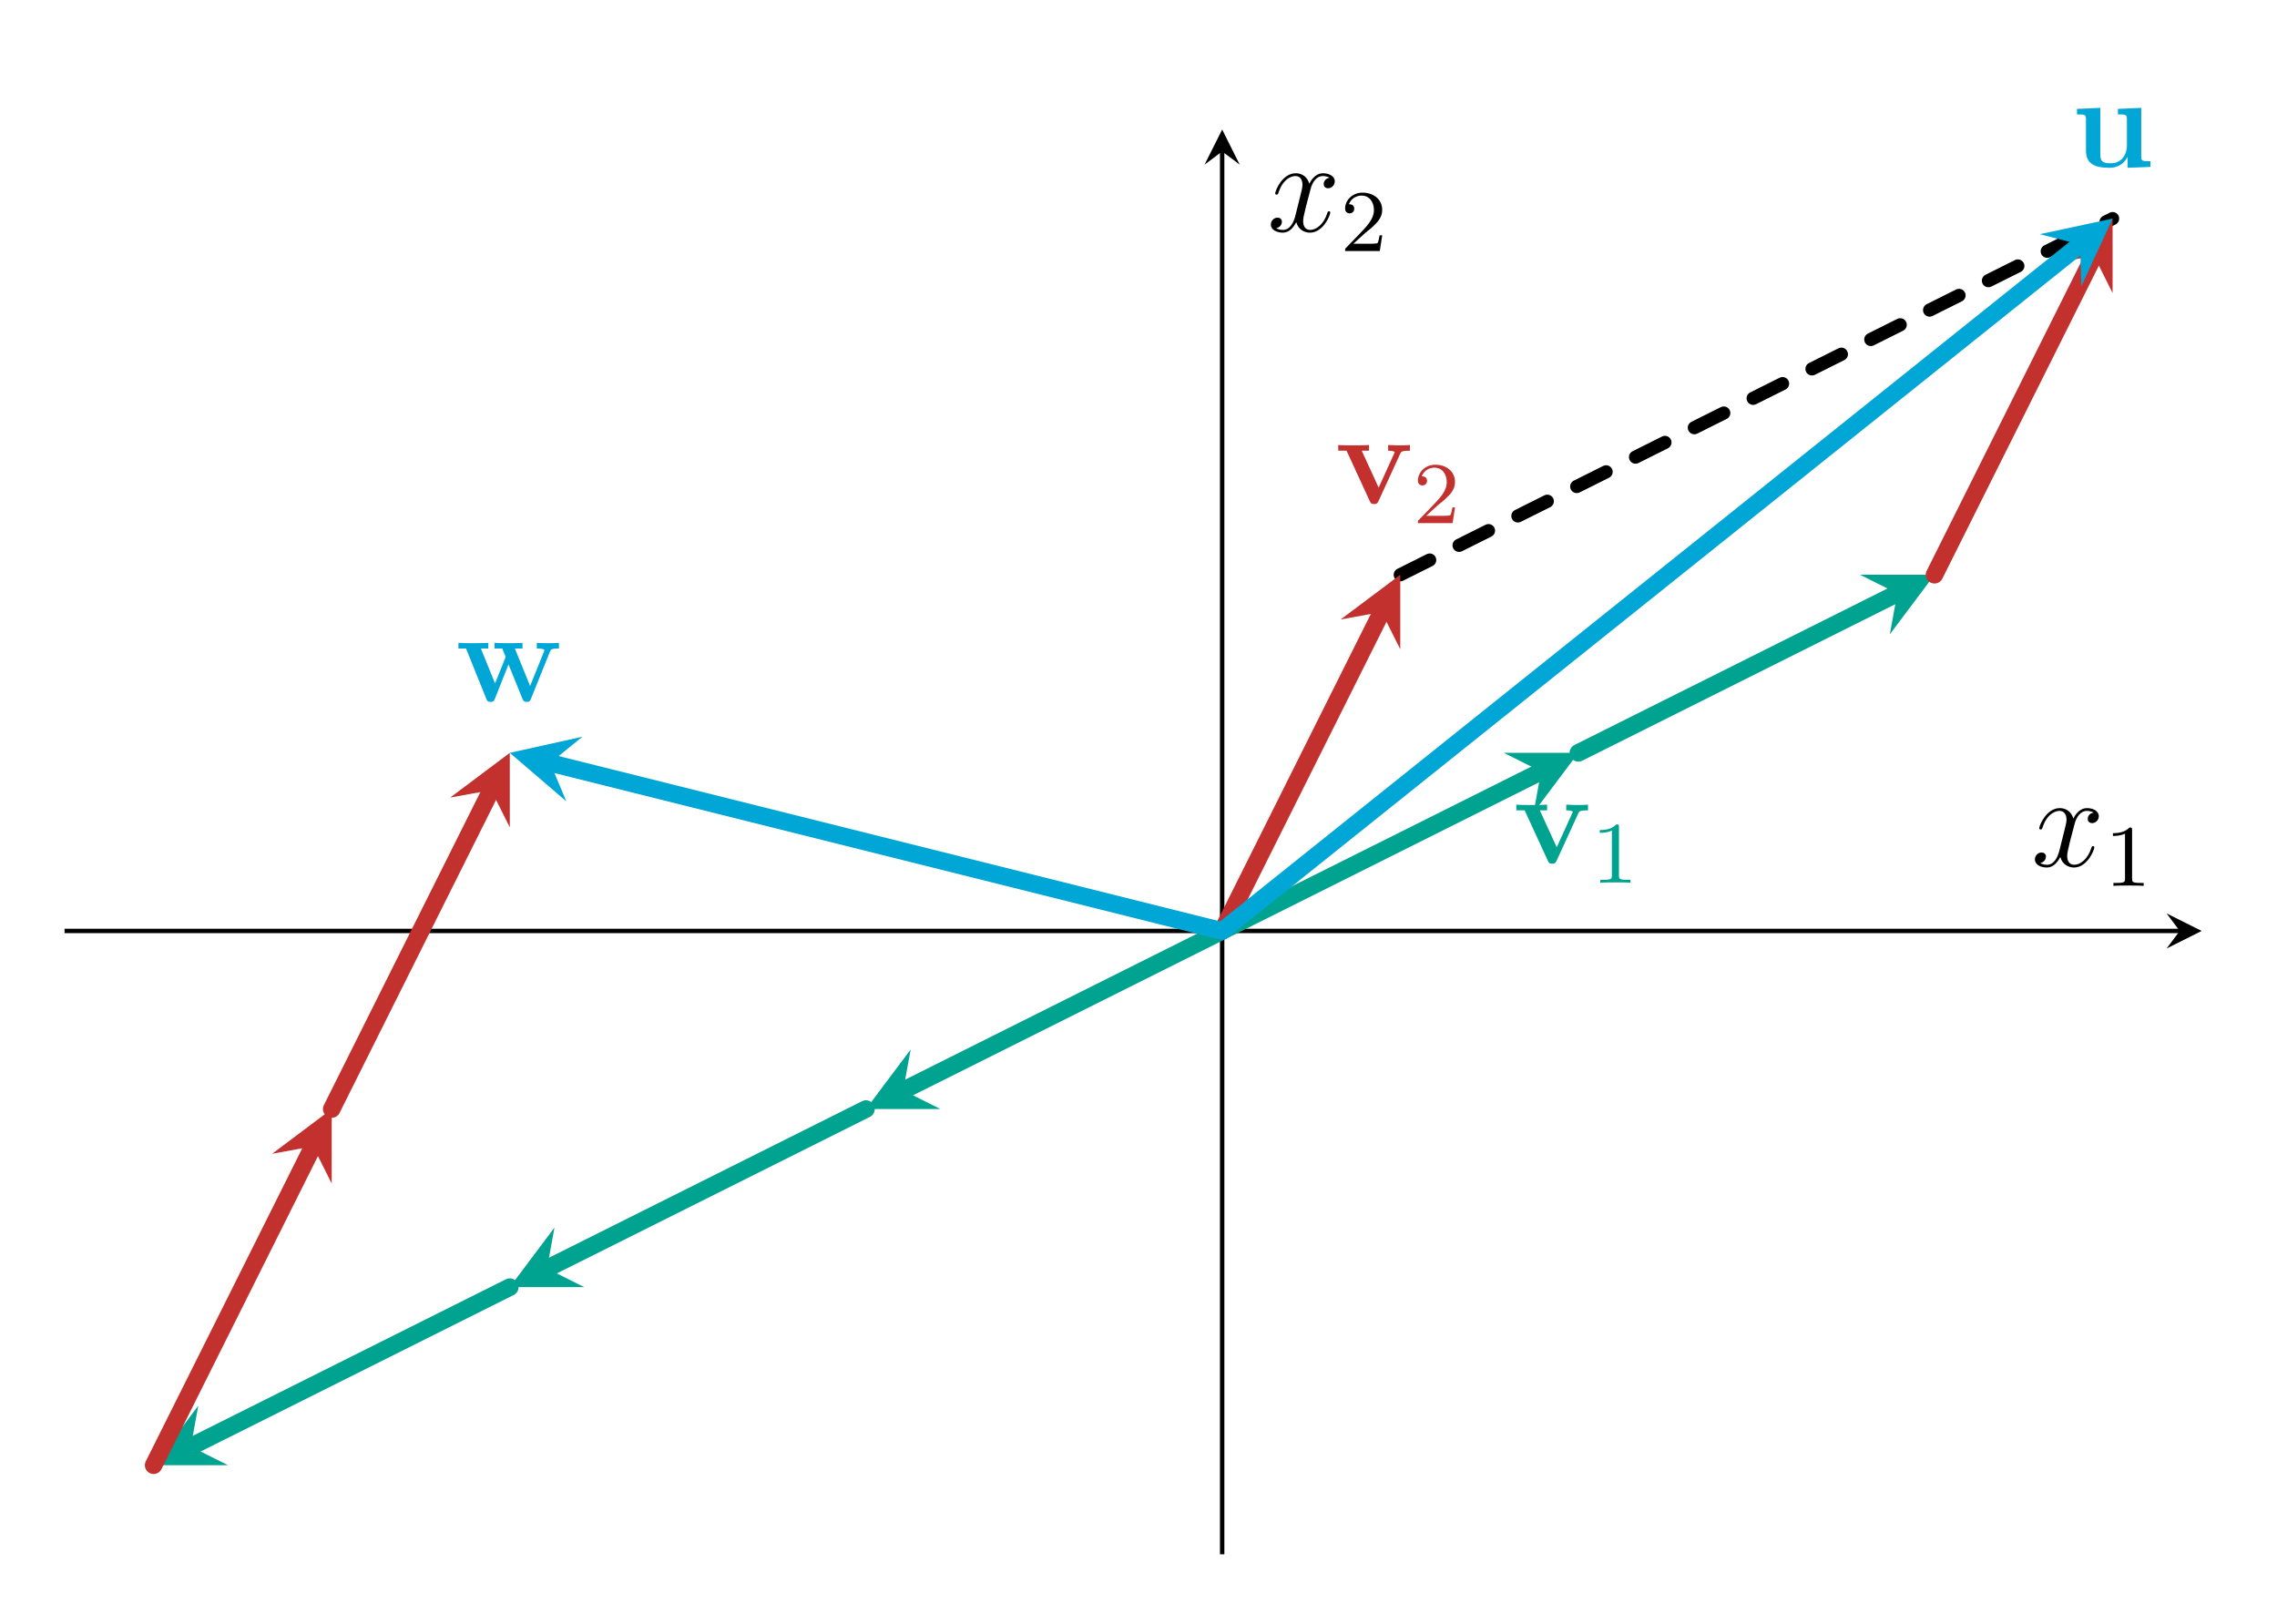
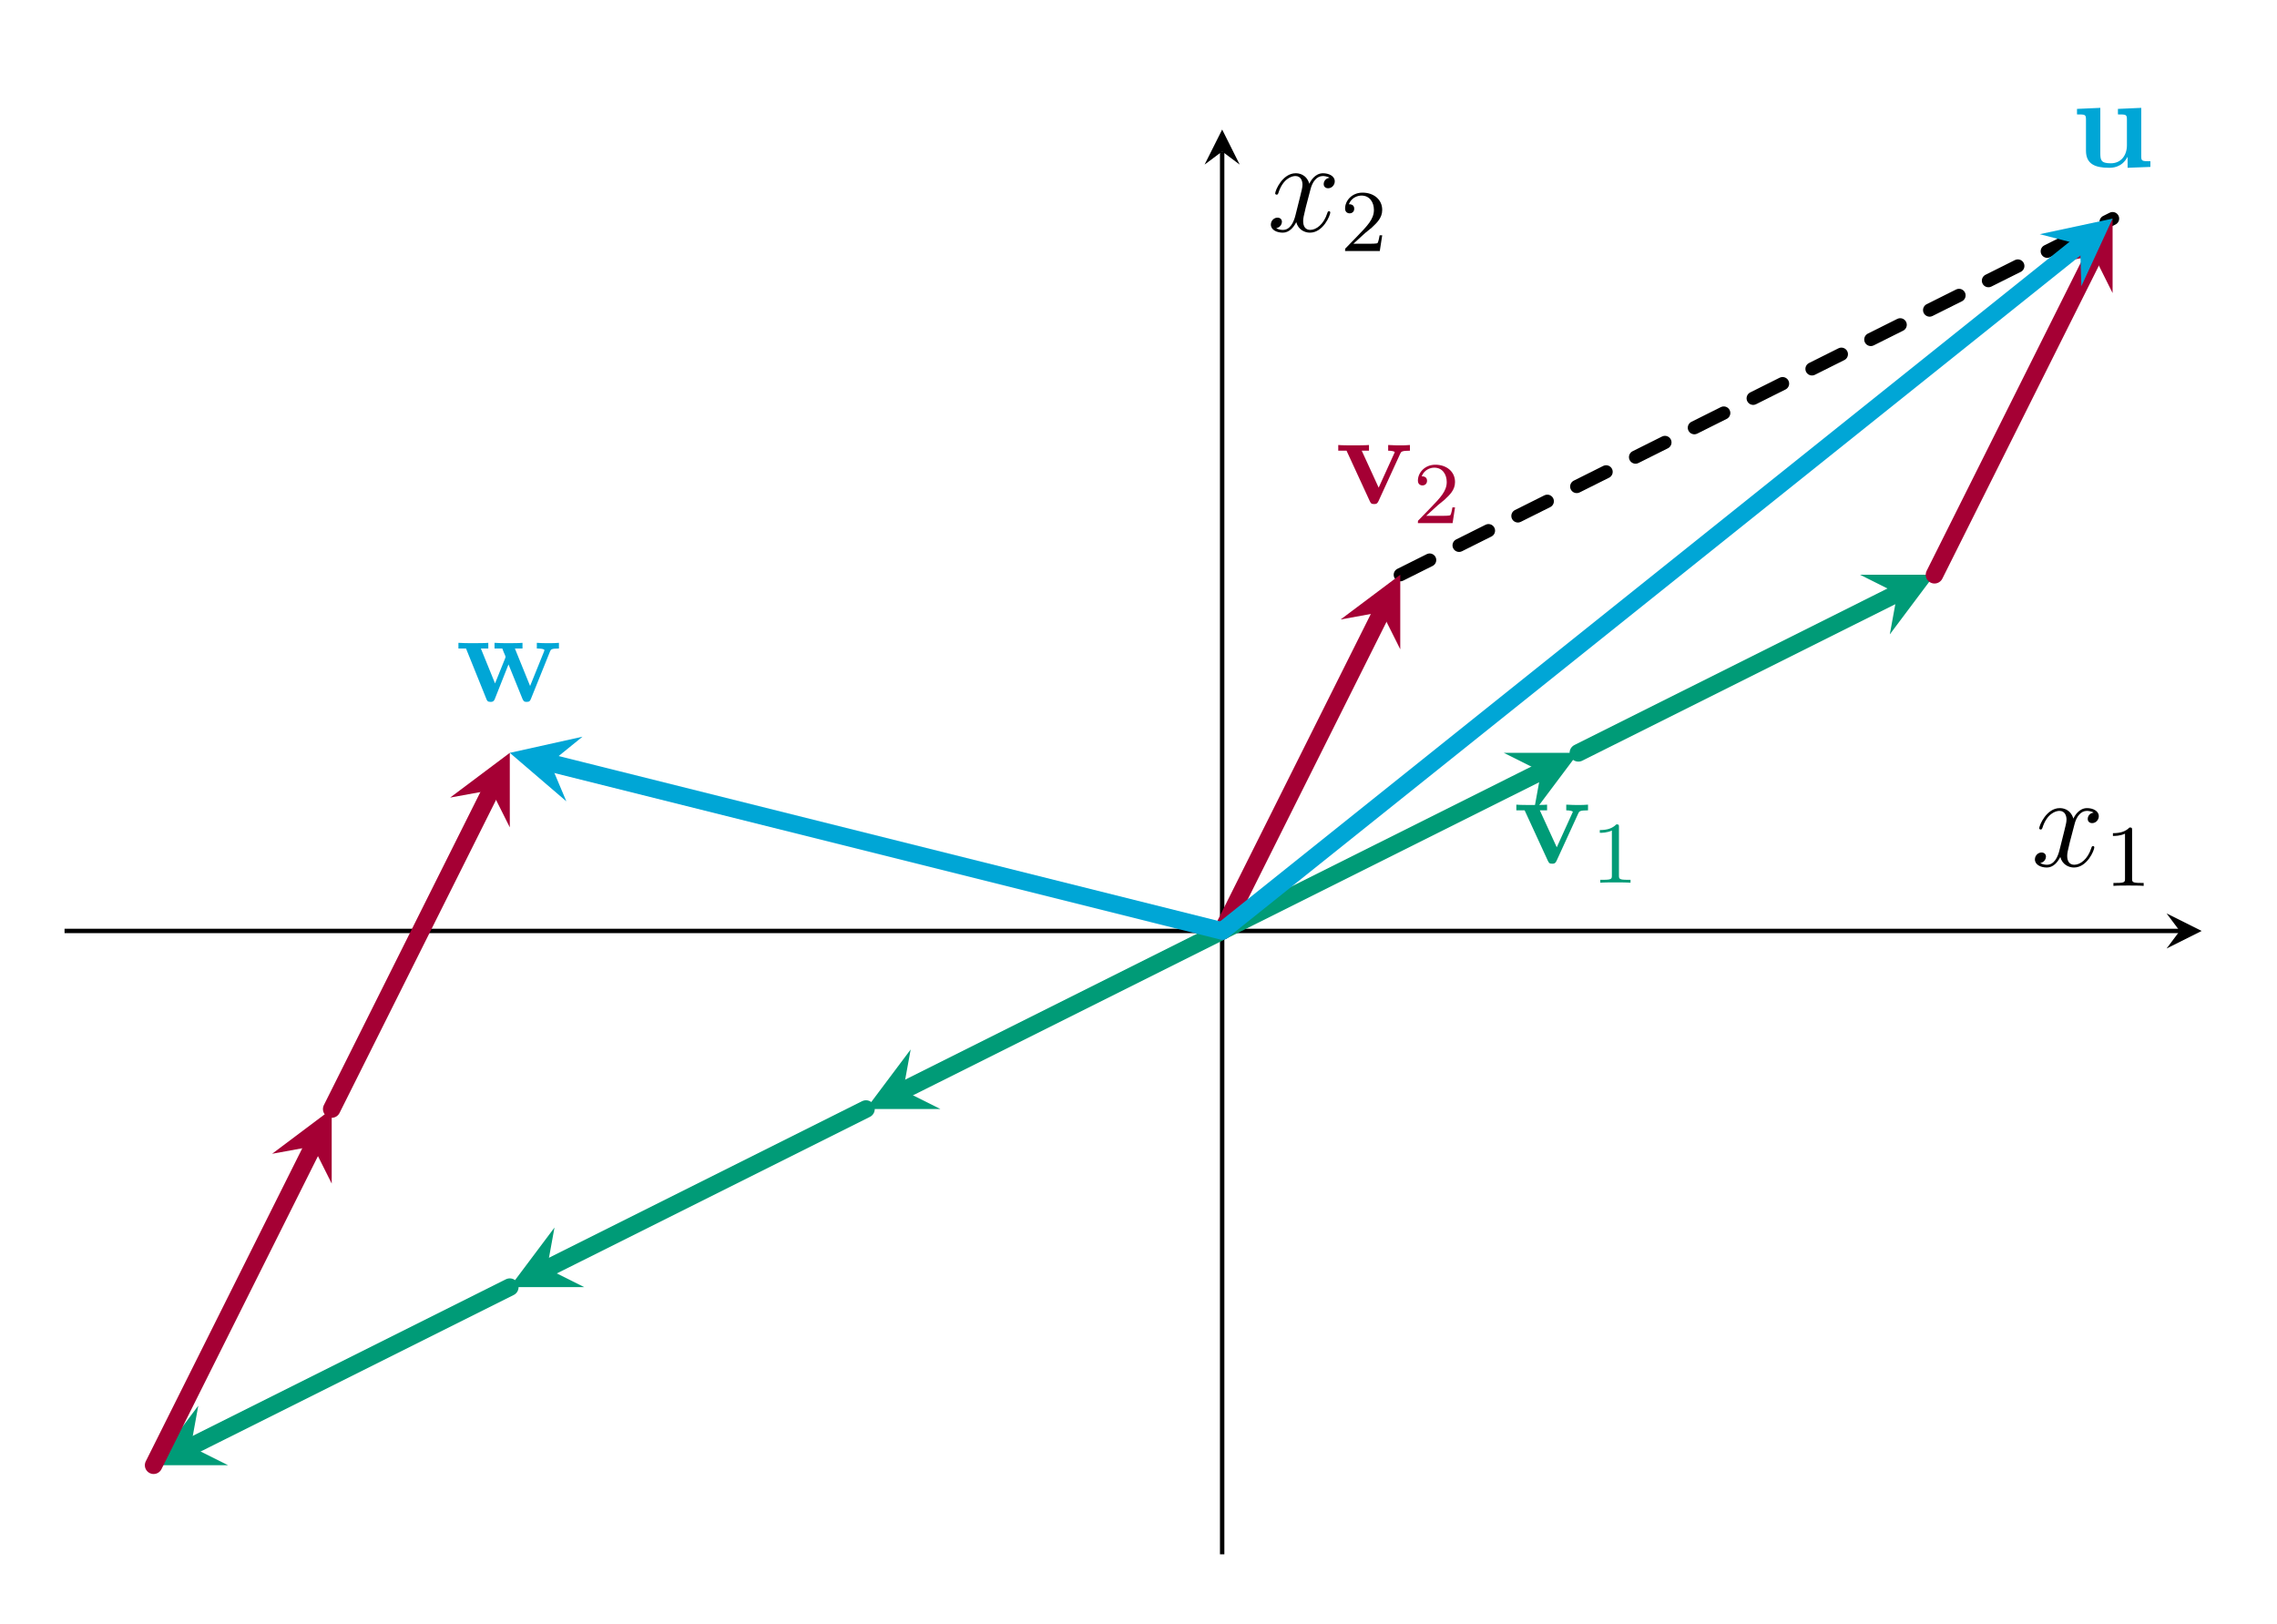
<svg xmlns="http://www.w3.org/2000/svg" xmlns:xlink="http://www.w3.org/1999/xlink" width="206.016pt" height="146.876pt" viewBox="0 0 206.016 146.876" version="1.2">
  <defs>
    <g>
      <symbol overflow="visible" id="glyph0-0">
        <path style="stroke:none;" d="" />
      </symbol>
      <symbol overflow="visible" id="glyph0-1">
        <path style="stroke:none;" d="M 5.891 -4.5 C 5.969 -4.672 6.016 -4.766 6.766 -4.766 L 6.766 -5.281 C 6.344 -5.25 6.312 -5.25 5.828 -5.25 C 5.5 -5.25 5.484 -5.25 4.797 -5.281 L 4.797 -4.766 C 5.125 -4.766 5.391 -4.703 5.391 -4.625 C 5.391 -4.609 5.391 -4.609 5.328 -4.484 L 3.938 -1.422 L 2.406 -4.766 L 3.062 -4.766 L 3.062 -5.281 C 2.781 -5.25 1.953 -5.25 1.625 -5.25 C 1.281 -5.25 0.594 -5.25 0.281 -5.281 L 0.281 -4.766 L 1.031 -4.766 L 3.125 -0.219 C 3.234 0 3.266 0.062 3.531 0.062 C 3.719 0.062 3.812 0.031 3.922 -0.203 Z M 5.891 -4.5 " />
      </symbol>
      <symbol overflow="visible" id="glyph0-2">
        <path style="stroke:none;" d="M 8.562 -4.484 C 8.641 -4.688 8.688 -4.766 9.375 -4.766 L 9.375 -5.281 C 9.031 -5.25 8.875 -5.25 8.438 -5.25 C 7.953 -5.25 7.797 -5.25 7.375 -5.281 L 7.375 -4.766 C 7.484 -4.766 8.062 -4.766 8.062 -4.609 C 8.062 -4.609 8.062 -4.594 8.016 -4.469 L 6.766 -1.375 L 5.391 -4.766 L 6.078 -4.766 L 6.078 -5.281 C 5.797 -5.25 5.094 -5.25 4.766 -5.25 C 4.156 -5.25 4.141 -5.25 3.547 -5.281 L 3.547 -4.766 L 4.25 -4.766 C 4.281 -4.672 4.344 -4.516 4.391 -4.406 C 4.422 -4.344 4.547 -4.062 4.547 -4 C 4.547 -3.969 4.5 -3.891 4.5 -3.859 L 3.594 -1.609 L 2.312 -4.766 L 2.984 -4.766 L 2.984 -5.281 C 2.719 -5.25 1.906 -5.25 1.578 -5.25 C 1.203 -5.25 0.625 -5.25 0.281 -5.281 L 0.281 -4.766 L 0.969 -4.766 L 2.797 -0.234 C 2.875 -0.031 2.922 0.062 3.188 0.062 C 3.312 0.062 3.453 0.062 3.562 -0.172 L 4.812 -3.328 L 6.078 -0.203 C 6.188 0.062 6.312 0.062 6.453 0.062 C 6.719 0.062 6.75 -0.016 6.844 -0.219 Z M 8.562 -4.484 " />
      </symbol>
      <symbol overflow="visible" id="glyph0-3">
        <path style="stroke:none;" d="M 4.203 -5.25 L 4.203 -4.75 C 4.938 -4.75 5.016 -4.75 5.016 -4.281 L 5.016 -1.953 C 5.016 -1.047 4.484 -0.328 3.562 -0.328 C 2.656 -0.328 2.609 -0.625 2.609 -1.266 L 2.609 -5.344 L 0.5 -5.25 L 0.5 -4.75 C 1.234 -4.75 1.312 -4.75 1.312 -4.281 L 1.312 -1.469 C 1.312 -0.281 2.109 0.078 3.391 0.078 C 3.672 0.078 4.547 0.078 5.062 -0.891 L 5.078 -0.891 L 5.078 0.078 L 7.141 0 L 7.141 -0.516 C 6.391 -0.516 6.312 -0.516 6.312 -0.969 L 6.312 -5.344 Z M 4.203 -5.25 " />
      </symbol>
      <symbol overflow="visible" id="glyph1-0">
        <path style="stroke:none;" d="" />
      </symbol>
      <symbol overflow="visible" id="glyph1-1">
        <path style="stroke:none;" d="M 2.5 -5.062 C 2.5 -5.266 2.469 -5.281 2.266 -5.281 C 1.938 -4.953 1.516 -4.766 0.766 -4.766 L 0.766 -4.516 C 0.969 -4.516 1.406 -4.516 1.859 -4.719 L 1.859 -0.656 C 1.859 -0.359 1.844 -0.266 1.094 -0.266 L 0.812 -0.266 L 0.812 0 C 1.141 -0.031 1.812 -0.031 2.172 -0.031 C 2.531 -0.031 3.219 -0.031 3.547 0 L 3.547 -0.266 L 3.266 -0.266 C 2.516 -0.266 2.5 -0.359 2.5 -0.656 Z M 2.5 -5.062 " />
      </symbol>
      <symbol overflow="visible" id="glyph1-2">
        <path style="stroke:none;" d="M 2.234 -1.625 C 2.359 -1.734 2.703 -2 2.828 -2.109 C 3.312 -2.562 3.781 -3 3.781 -3.719 C 3.781 -4.672 3 -5.281 2 -5.281 C 1.047 -5.281 0.422 -4.562 0.422 -3.844 C 0.422 -3.453 0.734 -3.406 0.844 -3.406 C 1.016 -3.406 1.25 -3.531 1.25 -3.828 C 1.25 -4.234 0.859 -4.234 0.766 -4.234 C 0.984 -4.812 1.531 -5.016 1.906 -5.016 C 2.656 -5.016 3.031 -4.391 3.031 -3.719 C 3.031 -2.891 2.453 -2.297 1.516 -1.328 L 0.516 -0.297 C 0.422 -0.219 0.422 -0.203 0.422 0 L 3.562 0 L 3.781 -1.422 L 3.547 -1.422 C 3.516 -1.266 3.453 -0.859 3.359 -0.719 C 3.312 -0.656 2.703 -0.656 2.578 -0.656 L 1.172 -0.656 Z M 2.234 -1.625 " />
      </symbol>
      <symbol overflow="visible" id="glyph2-0">
        <path style="stroke:none;" d="" />
      </symbol>
      <symbol overflow="visible" id="glyph2-1">
        <path style="stroke:none;" d="M 5.641 -4.844 C 5.25 -4.781 5.109 -4.5 5.109 -4.266 C 5.109 -3.984 5.344 -3.891 5.5 -3.891 C 5.859 -3.891 6.109 -4.203 6.109 -4.516 C 6.109 -5.016 5.547 -5.25 5.047 -5.25 C 4.312 -5.25 3.906 -4.531 3.812 -4.297 C 3.531 -5.203 2.797 -5.25 2.578 -5.25 C 1.375 -5.25 0.719 -3.688 0.719 -3.422 C 0.719 -3.375 0.766 -3.312 0.859 -3.312 C 0.953 -3.312 0.969 -3.391 1 -3.438 C 1.406 -4.75 2.203 -5 2.547 -5 C 3.078 -5 3.188 -4.5 3.188 -4.219 C 3.188 -3.953 3.109 -3.688 2.969 -3.109 L 2.562 -1.484 C 2.391 -0.766 2.047 -0.125 1.422 -0.125 C 1.359 -0.125 1.062 -0.125 0.812 -0.281 C 1.234 -0.359 1.328 -0.719 1.328 -0.859 C 1.328 -1.094 1.156 -1.234 0.922 -1.234 C 0.641 -1.234 0.328 -0.984 0.328 -0.609 C 0.328 -0.109 0.891 0.125 1.406 0.125 C 1.969 0.125 2.375 -0.328 2.625 -0.828 C 2.812 -0.125 3.406 0.125 3.859 0.125 C 5.062 0.125 5.703 -1.438 5.703 -1.703 C 5.703 -1.766 5.656 -1.812 5.594 -1.812 C 5.484 -1.812 5.469 -1.75 5.438 -1.656 C 5.109 -0.609 4.422 -0.125 3.891 -0.125 C 3.469 -0.125 3.25 -0.422 3.25 -0.922 C 3.25 -1.172 3.297 -1.375 3.484 -2.156 L 3.906 -3.766 C 4.078 -4.484 4.484 -5 5.031 -5 C 5.047 -5 5.391 -5 5.641 -4.844 Z M 5.641 -4.844 " />
      </symbol>
    </g>
    <clipPath id="clip1">
      <path d="M 109 2 L 205.035 2 L 205.035 69 L 109 69 Z M 109 2 " />
    </clipPath>
    <clipPath id="clip2">
      <path d="M 0 94 L 69 94 L 69 146.465 L 0 146.465 Z M 0 94 " />
    </clipPath>
    <clipPath id="clip3">
      <path d="M 152 0.289 L 205.035 0.289 L 205.035 75 L 152 75 Z M 152 0.289 " />
    </clipPath>
    <clipPath id="clip4">
      <path d="M 0 81 L 51 81 L 51 146.465 L 0 146.465 Z M 0 81 " />
    </clipPath>
    <clipPath id="clip5">
      <path d="M 88 0.289 L 205.035 0.289 L 205.035 107 L 88 107 Z M 88 0.289 " />
    </clipPath>
  </defs>
  <g id="surface1">
    <path style="fill:none;stroke-width:0.399;stroke-linecap:butt;stroke-linejoin:miter;stroke:rgb(0%,0%,0%);stroke-opacity:1;stroke-miterlimit:10;" d="M -0.001 56.667 L 192.288 56.667 " transform="matrix(0.995246,0,0,-0.995246,5.841101,140.6241)" />
    <path style=" stroke:none;fill-rule:nonzero;fill:rgb(0%,0%,0%);fill-opacity:1;" d="M 199.199 84.227 L 196.027 82.641 L 197.215 84.227 L 196.027 85.816 " />
    <path style="fill:none;stroke-width:0.399;stroke-linecap:butt;stroke-linejoin:miter;stroke:rgb(0%,0%,0%);stroke-opacity:1;stroke-miterlimit:10;" d="M 105.237 -0.001 L 105.237 127.527 " transform="matrix(0.995246,0,0,-0.995246,5.841101,140.6241)" />
    <path style=" stroke:none;fill-rule:nonzero;fill:rgb(0%,0%,0%);fill-opacity:1;" d="M 110.578 11.719 L 108.988 14.891 L 110.578 13.703 L 112.164 14.891 " />
    <g clip-path="url(#clip1)" clip-rule="nonzero">
      <path style="fill:none;stroke-width:1.196;stroke-linecap:round;stroke-linejoin:miter;stroke:rgb(0%,0%,0%);stroke-opacity:1;stroke-dasharray:2.989,2.989;stroke-miterlimit:10;" d="M 121.428 89.047 L 186.185 121.424 " transform="matrix(0.995246,0,0,-0.995246,5.841101,140.6241)" />
    </g>
-     <path style="fill:none;stroke-width:1.594;stroke-linecap:round;stroke-linejoin:miter;stroke:rgb(0%,63.921%,56.47%);stroke-opacity:1;stroke-miterlimit:10;" d="M 105.237 56.667 L 134.231 71.162 " transform="matrix(0.995246,0,0,-0.995246,5.841101,140.6241)" />
-     <path style=" stroke:none;fill-rule:nonzero;fill:rgb(0%,63.921%,56.47%);fill-opacity:1;" d="M 142.805 68.113 L 136.062 68.113 L 139.434 69.801 L 138.758 73.508 " />
-     <g style="fill:rgb(0%,63.921%,56.47%);fill-opacity:1;">
+     <path style="fill:none;stroke-width:1.594;stroke-linecap:round;stroke-linejoin:miter;stroke:rgb(0%,60.782%,46.666%);stroke-opacity:1;stroke-miterlimit:10;" d="M 105.237 56.667 L 134.231 71.162 " transform="matrix(0.995246,0,0,-0.995246,5.841101,140.6241)" />
+     <path style=" stroke:none;fill-rule:nonzero;fill:rgb(0%,60.782%,46.666%);fill-opacity:1;" d="M 142.805 68.113 L 136.062 68.113 L 139.434 69.801 L 138.758 73.508 " />
+     <g style="fill:rgb(0%,60.782%,46.666%);fill-opacity:1;">
      <use xlink:href="#glyph0-1" x="136.913" y="78.081" />
    </g>
-     <g style="fill:rgb(0%,63.921%,56.47%);fill-opacity:1;">
+     <g style="fill:rgb(0%,60.782%,46.666%);fill-opacity:1;">
      <use xlink:href="#glyph1-1" x="143.978" y="79.865" />
    </g>
-     <path style="fill:none;stroke-width:1.594;stroke-linecap:round;stroke-linejoin:miter;stroke:rgb(0%,63.921%,56.47%);stroke-opacity:1;stroke-miterlimit:10;" d="M 137.618 72.857 L 166.611 87.352 " transform="matrix(0.995246,0,0,-0.995246,5.841101,140.6241)" />
-     <path style=" stroke:none;fill-rule:nonzero;fill:rgb(0%,63.921%,56.47%);fill-opacity:1;" d="M 175.027 52 L 168.289 52 L 171.66 53.688 L 170.984 57.395 " />
-     <path style="fill:none;stroke-width:1.594;stroke-linecap:round;stroke-linejoin:miter;stroke:rgb(0%,63.921%,56.47%);stroke-opacity:1;stroke-miterlimit:10;" d="M 105.237 56.667 L 76.24 42.168 " transform="matrix(0.995246,0,0,-0.995246,5.841101,140.6241)" />
-     <path style=" stroke:none;fill-rule:nonzero;fill:rgb(0%,63.921%,56.47%);fill-opacity:1;" d="M 78.352 100.34 L 85.09 100.34 L 81.719 98.656 L 82.395 94.949 " />
-     <path style="fill:none;stroke-width:1.594;stroke-linecap:round;stroke-linejoin:miter;stroke:rgb(0%,63.921%,56.47%);stroke-opacity:1;stroke-miterlimit:10;" d="M 72.857 40.477 L 43.86 25.978 " transform="matrix(0.995246,0,0,-0.995246,5.841101,140.6241)" />
-     <path style=" stroke:none;fill-rule:nonzero;fill:rgb(0%,63.921%,56.47%);fill-opacity:1;" d="M 46.125 116.453 L 52.863 116.453 L 49.492 114.77 L 50.168 111.062 " />
+     <path style="fill:none;stroke-width:1.594;stroke-linecap:round;stroke-linejoin:miter;stroke:rgb(0%,60.782%,46.666%);stroke-opacity:1;stroke-miterlimit:10;" d="M 137.618 72.857 L 166.611 87.352 " transform="matrix(0.995246,0,0,-0.995246,5.841101,140.6241)" />
+     <path style=" stroke:none;fill-rule:nonzero;fill:rgb(0%,60.782%,46.666%);fill-opacity:1;" d="M 175.027 52 L 168.289 52 L 171.66 53.688 L 170.984 57.395 " />
+     <path style="fill:none;stroke-width:1.594;stroke-linecap:round;stroke-linejoin:miter;stroke:rgb(0%,60.782%,46.666%);stroke-opacity:1;stroke-miterlimit:10;" d="M 105.237 56.667 L 76.24 42.168 " transform="matrix(0.995246,0,0,-0.995246,5.841101,140.6241)" />
+     <path style=" stroke:none;fill-rule:nonzero;fill:rgb(0%,60.782%,46.666%);fill-opacity:1;" d="M 78.352 100.34 L 85.09 100.34 L 81.719 98.656 L 82.395 94.949 " />
+     <path style="fill:none;stroke-width:1.594;stroke-linecap:round;stroke-linejoin:miter;stroke:rgb(0%,60.782%,46.666%);stroke-opacity:1;stroke-miterlimit:10;" d="M 72.857 40.477 L 43.86 25.978 " transform="matrix(0.995246,0,0,-0.995246,5.841101,140.6241)" />
+     <path style=" stroke:none;fill-rule:nonzero;fill:rgb(0%,60.782%,46.666%);fill-opacity:1;" d="M 46.125 116.453 L 52.863 116.453 L 49.492 114.77 L 50.168 111.062 " />
    <g clip-path="url(#clip2)" clip-rule="nonzero">
-       <path style="fill:none;stroke-width:1.594;stroke-linecap:round;stroke-linejoin:miter;stroke:rgb(0%,63.921%,56.47%);stroke-opacity:1;stroke-miterlimit:10;" d="M 40.476 24.286 L 11.479 9.788 " transform="matrix(0.995246,0,0,-0.995246,5.841101,140.6241)" />
+       <path style="fill:none;stroke-width:1.594;stroke-linecap:round;stroke-linejoin:miter;stroke:rgb(0%,60.782%,46.666%);stroke-opacity:1;stroke-miterlimit:10;" d="M 40.476 24.286 L 11.479 9.788 " transform="matrix(0.995246,0,0,-0.995246,5.841101,140.6241)" />
    </g>
-     <path style=" stroke:none;fill-rule:nonzero;fill:rgb(0%,63.921%,56.47%);fill-opacity:1;" d="M 13.898 132.566 L 20.637 132.566 L 17.266 130.883 L 17.941 127.176 " />
-     <path style="fill:none;stroke-width:1.594;stroke-linecap:round;stroke-linejoin:miter;stroke:rgb(76.471%,19.217%,18.43%);stroke-opacity:1;stroke-miterlimit:10;" d="M 105.237 56.667 L 119.732 85.66 " transform="matrix(0.995246,0,0,-0.995246,5.841101,140.6241)" />
-     <path style=" stroke:none;fill-rule:nonzero;fill:rgb(76.471%,19.217%,18.43%);fill-opacity:1;" d="M 126.691 52 L 121.297 56.047 L 125.004 55.371 L 126.691 58.742 " />
-     <g style="fill:rgb(76.471%,19.217%,18.43%);fill-opacity:1;">
+     <path style=" stroke:none;fill-rule:nonzero;fill:rgb(0%,60.782%,46.666%);fill-opacity:1;" d="M 13.898 132.566 L 20.637 132.566 L 17.266 130.883 L 17.941 127.176 " />
+     <path style="fill:none;stroke-width:1.594;stroke-linecap:round;stroke-linejoin:miter;stroke:rgb(64.705%,0%,20.392%);stroke-opacity:1;stroke-miterlimit:10;" d="M 105.237 56.667 L 119.732 85.66 " transform="matrix(0.995246,0,0,-0.995246,5.841101,140.6241)" />
+     <path style=" stroke:none;fill-rule:nonzero;fill:rgb(64.705%,0%,20.392%);fill-opacity:1;" d="M 126.691 52 L 121.297 56.047 L 125.004 55.371 L 126.691 58.742 " />
+     <g style="fill:rgb(64.705%,0%,20.392%);fill-opacity:1;">
      <use xlink:href="#glyph0-1" x="120.8" y="45.542" />
    </g>
-     <g style="fill:rgb(76.471%,19.217%,18.43%);fill-opacity:1;">
+     <g style="fill:rgb(64.705%,0%,20.392%);fill-opacity:1;">
      <use xlink:href="#glyph1-2" x="127.865" y="47.327" />
    </g>
    <g clip-path="url(#clip3)" clip-rule="nonzero">
-       <path style="fill:none;stroke-width:1.594;stroke-linecap:round;stroke-linejoin:miter;stroke:rgb(76.471%,19.217%,18.43%);stroke-opacity:1;stroke-miterlimit:10;" d="M 169.994 89.047 L 184.493 118.041 " transform="matrix(0.995246,0,0,-0.995246,5.841101,140.6241)" />
+       <path style="fill:none;stroke-width:1.594;stroke-linecap:round;stroke-linejoin:miter;stroke:rgb(64.705%,0%,20.392%);stroke-opacity:1;stroke-miterlimit:10;" d="M 169.994 89.047 L 184.493 118.041 " transform="matrix(0.995246,0,0,-0.995246,5.841101,140.6241)" />
    </g>
-     <path style=" stroke:none;fill-rule:nonzero;fill:rgb(76.471%,19.217%,18.43%);fill-opacity:1;" d="M 191.141 19.777 L 185.75 23.82 L 189.457 23.145 L 191.141 26.516 " />
+     <path style=" stroke:none;fill-rule:nonzero;fill:rgb(64.705%,0%,20.392%);fill-opacity:1;" d="M 191.141 19.777 L 185.75 23.82 L 189.457 23.145 L 191.141 26.516 " />
    <g clip-path="url(#clip4)" clip-rule="nonzero">
-       <path style="fill:none;stroke-width:1.594;stroke-linecap:round;stroke-linejoin:miter;stroke:rgb(76.471%,19.217%,18.43%);stroke-opacity:1;stroke-miterlimit:10;" d="M 8.096 8.096 L 22.591 37.089 " transform="matrix(0.995246,0,0,-0.995246,5.841101,140.6241)" />
+       <path style="fill:none;stroke-width:1.594;stroke-linecap:round;stroke-linejoin:miter;stroke:rgb(64.705%,0%,20.392%);stroke-opacity:1;stroke-miterlimit:10;" d="M 8.096 8.096 L 22.591 37.089 " transform="matrix(0.995246,0,0,-0.995246,5.841101,140.6241)" />
    </g>
-     <path style=" stroke:none;fill-rule:nonzero;fill:rgb(76.471%,19.217%,18.43%);fill-opacity:1;" d="M 30.012 100.34 L 24.621 104.387 L 28.324 103.711 L 30.012 107.082 " />
-     <path style="fill:none;stroke-width:1.594;stroke-linecap:round;stroke-linejoin:miter;stroke:rgb(76.471%,19.217%,18.43%);stroke-opacity:1;stroke-miterlimit:10;" d="M 24.286 40.477 L 38.781 69.47 " transform="matrix(0.995246,0,0,-0.995246,5.841101,140.6241)" />
-     <path style=" stroke:none;fill-rule:nonzero;fill:rgb(76.471%,19.217%,18.43%);fill-opacity:1;" d="M 46.125 68.113 L 40.73 72.16 L 44.438 71.484 L 46.125 74.855 " />
+     <path style=" stroke:none;fill-rule:nonzero;fill:rgb(64.705%,0%,20.392%);fill-opacity:1;" d="M 30.012 100.34 L 24.621 104.387 L 28.324 103.711 L 30.012 107.082 " />
+     <path style="fill:none;stroke-width:1.594;stroke-linecap:round;stroke-linejoin:miter;stroke:rgb(64.705%,0%,20.392%);stroke-opacity:1;stroke-miterlimit:10;" d="M 24.286 40.477 L 38.781 69.47 " transform="matrix(0.995246,0,0,-0.995246,5.841101,140.6241)" />
+     <path style=" stroke:none;fill-rule:nonzero;fill:rgb(64.705%,0%,20.392%);fill-opacity:1;" d="M 46.125 68.113 L 40.73 72.16 L 44.438 71.484 L 46.125 74.855 " />
    <path style="fill:none;stroke-width:1.594;stroke-linecap:round;stroke-linejoin:miter;stroke:rgb(0%,65.099%,83.922%);stroke-opacity:1;stroke-miterlimit:10;" d="M 105.237 56.667 L 44.146 71.939 " transform="matrix(0.995246,0,0,-0.995246,5.841101,140.6241)" />
    <path style=" stroke:none;fill-rule:nonzero;fill:rgb(0%,65.099%,83.922%);fill-opacity:1;" d="M 46.125 68.113 L 51.242 72.5 L 49.777 69.027 L 52.703 66.652 " />
    <g style="fill:rgb(0%,65.099%,83.922%);fill-opacity:1;">
      <use xlink:href="#glyph0-2" x="41.196" y="63.44" />
    </g>
    <g clip-path="url(#clip5)" clip-rule="nonzero">
      <path style="fill:none;stroke-width:1.594;stroke-linecap:round;stroke-linejoin:miter;stroke:rgb(0%,65.099%,83.922%);stroke-opacity:1;stroke-miterlimit:10;" d="M 105.237 56.667 L 183.229 119.061 " transform="matrix(0.995246,0,0,-0.995246,5.841101,140.6241)" />
    </g>
    <path style=" stroke:none;fill-rule:nonzero;fill:rgb(0%,65.099%,83.922%);fill-opacity:1;" d="M 191.141 19.777 L 184.551 21.188 L 188.199 22.129 L 188.316 25.895 " />
    <g style="fill:rgb(0%,65.099%,83.922%);fill-opacity:1;">
      <use xlink:href="#glyph0-3" x="187.421" y="15.102" />
    </g>
    <g style="fill:rgb(0%,0%,0%);fill-opacity:1;">
      <use xlink:href="#glyph2-1" x="183.784" y="78.363" />
    </g>
    <g style="fill:rgb(0%,0%,0%);fill-opacity:1;">
      <use xlink:href="#glyph1-1" x="190.405" y="80.148" />
    </g>
    <g style="fill:rgb(0%,0%,0%);fill-opacity:1;">
      <use xlink:href="#glyph2-1" x="114.656" y="20.925" />
    </g>
    <g style="fill:rgb(0%,0%,0%);fill-opacity:1;">
      <use xlink:href="#glyph1-2" x="121.277" y="22.71" />
    </g>
  </g>
</svg>
